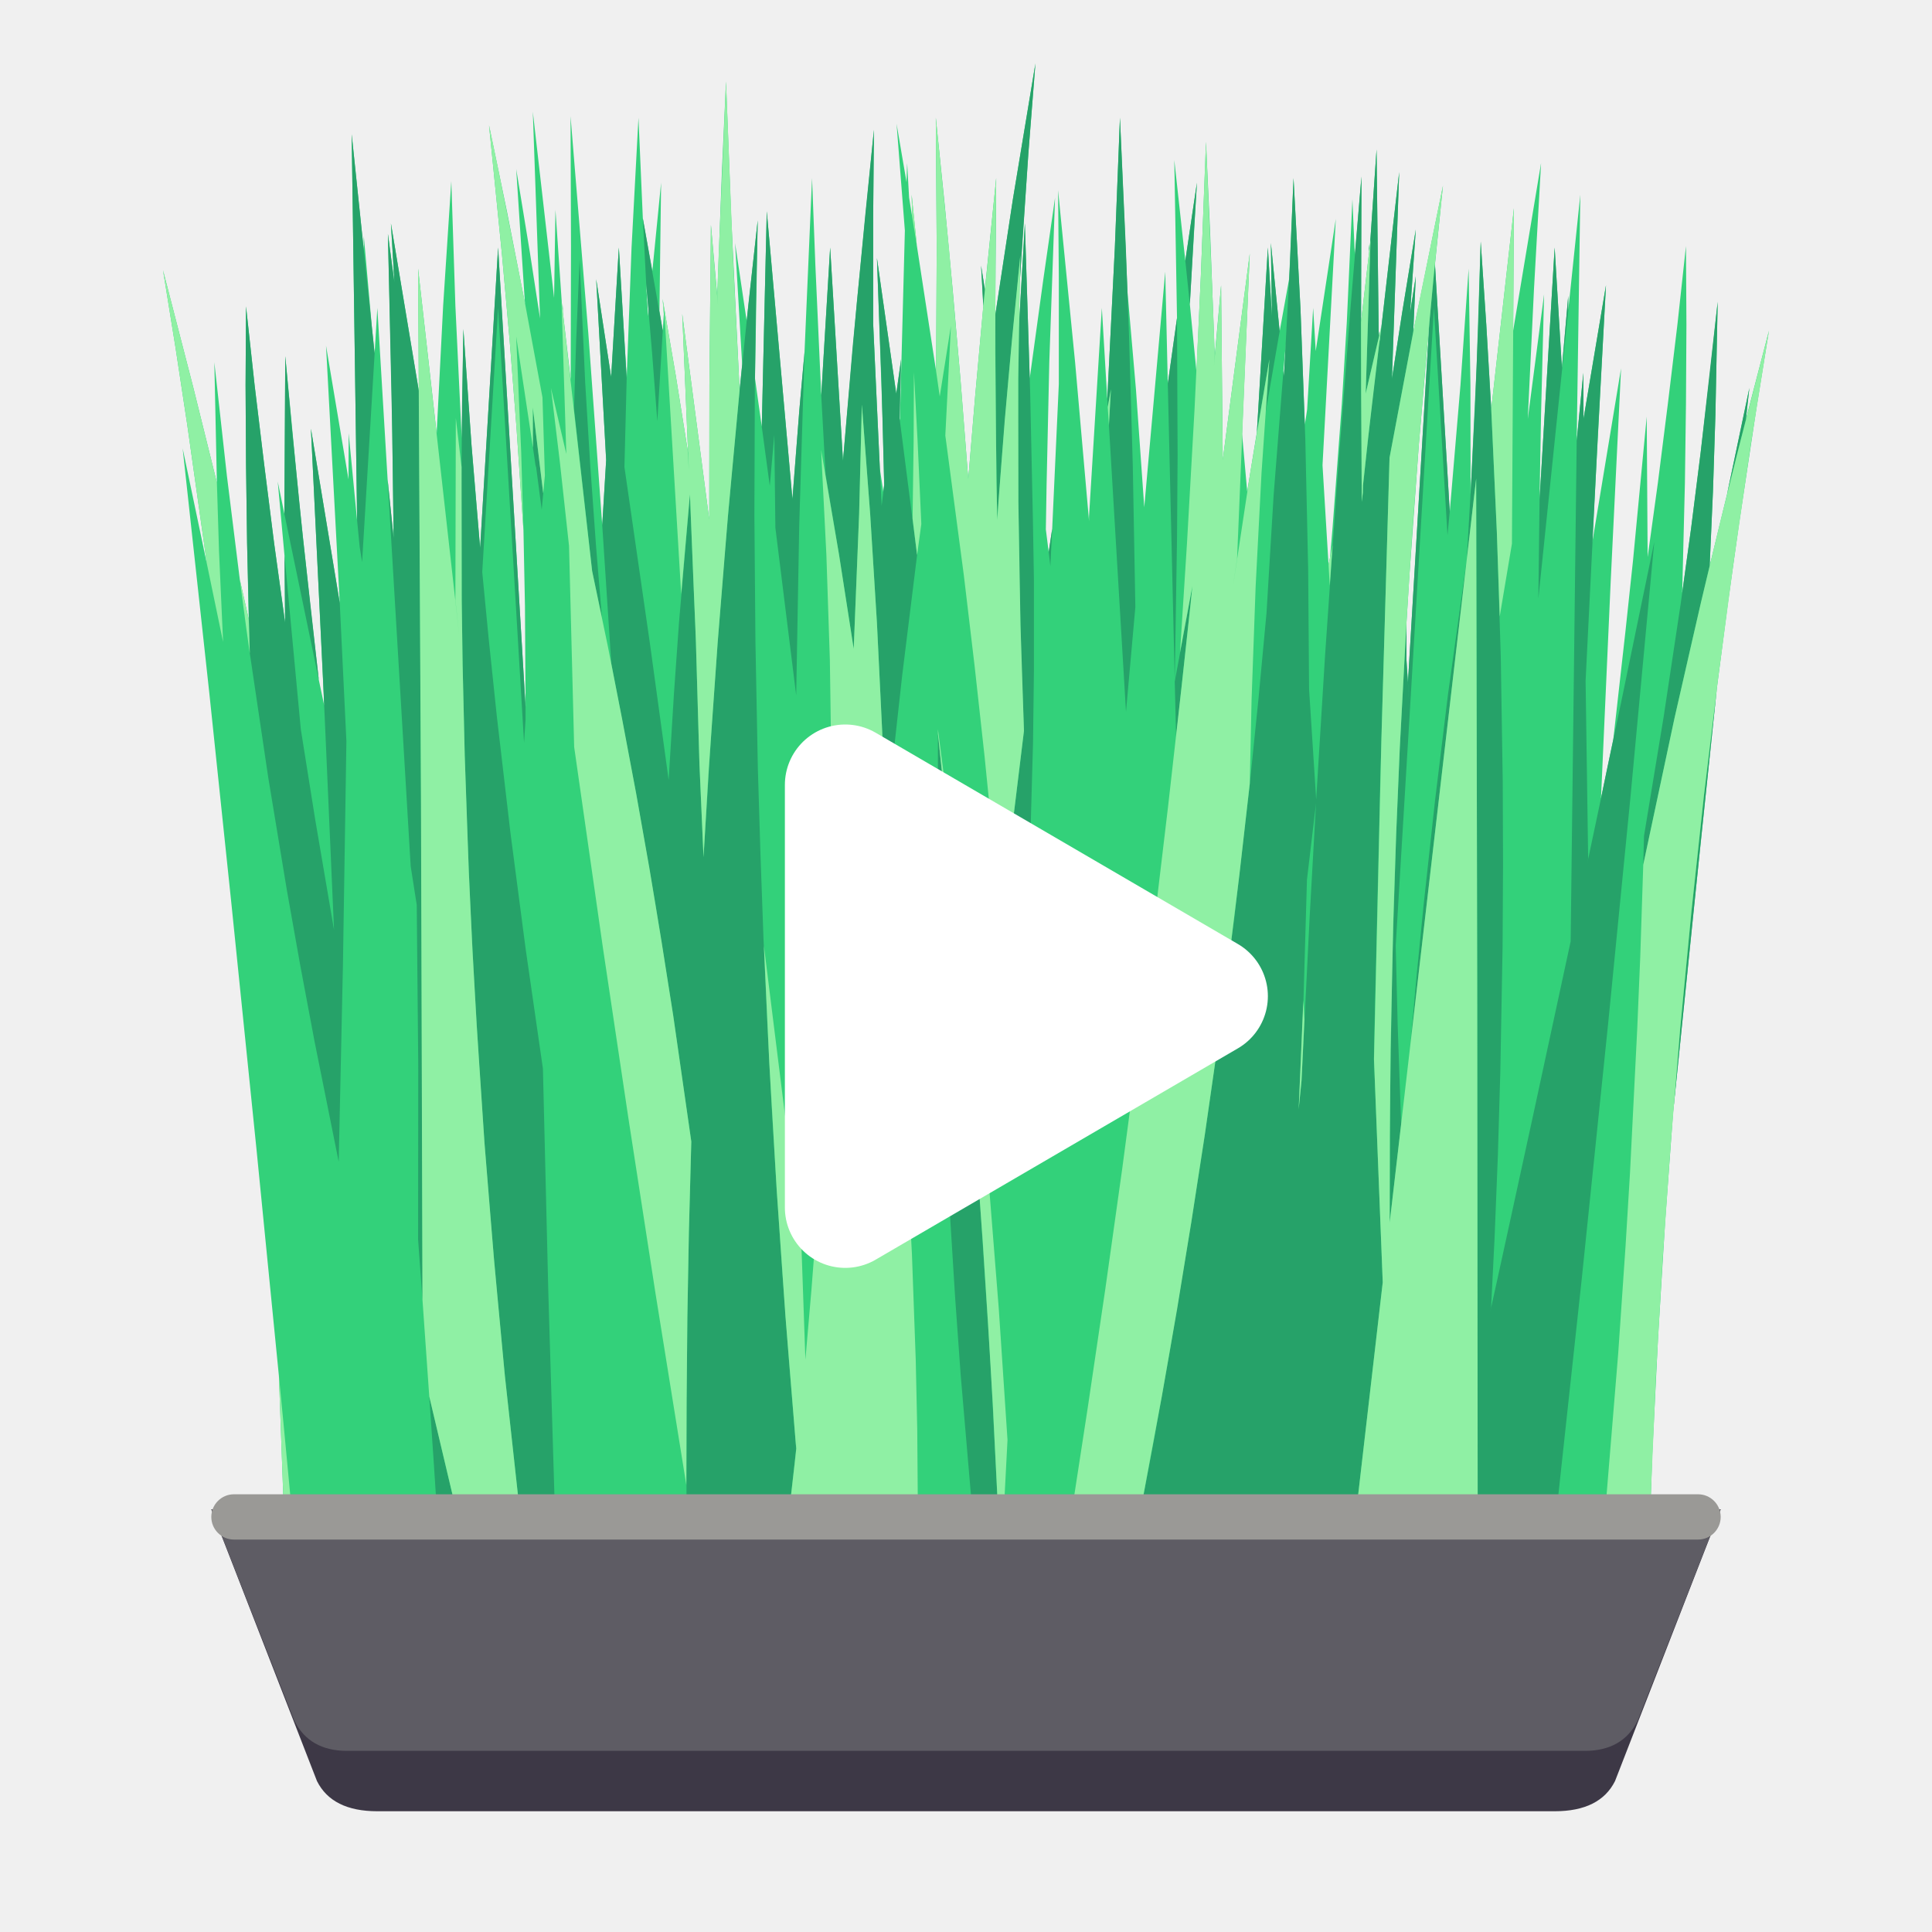
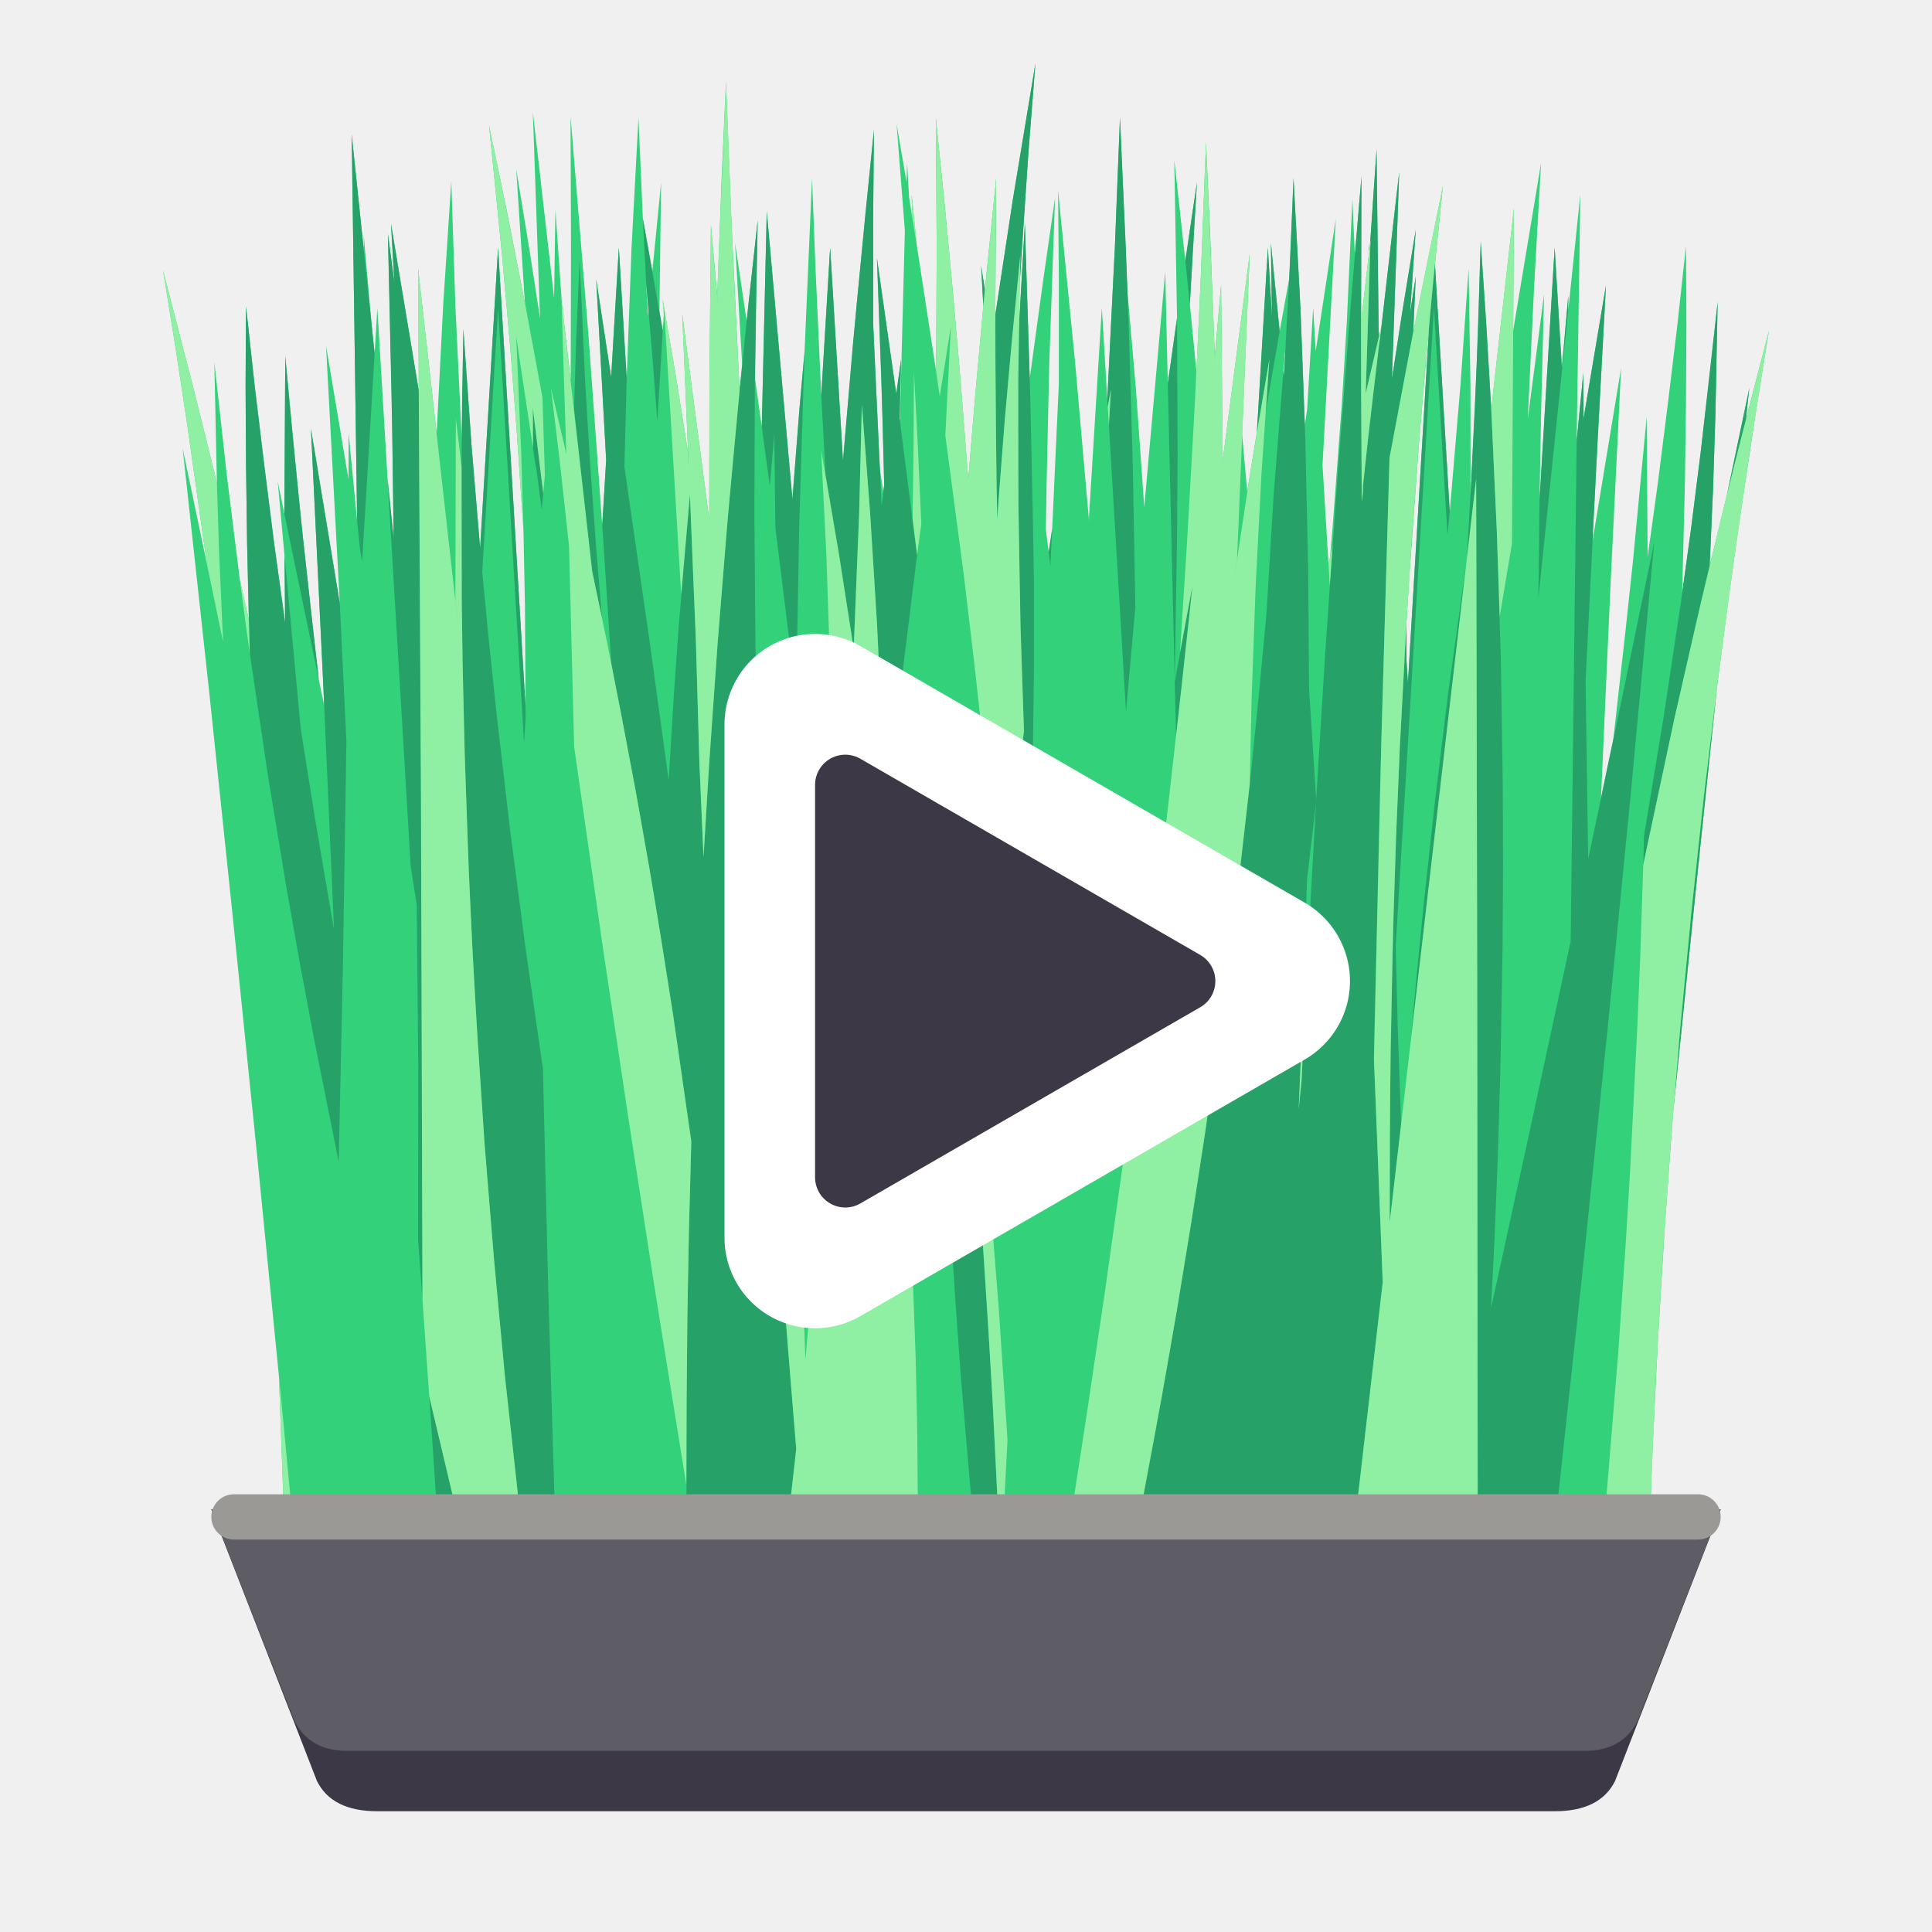
<svg xmlns="http://www.w3.org/2000/svg" width="128" height="128" viewBox="0 0 128 128">
  <path fill="#33d17a" d="M38.98 22.11 37.80 7.70 37.83 16.34 37.81 25.15 37.29 20.67 37.30 20.20 37.27 20.48 37.22 20.04 36.80 13.90 36.71 19.73 35.30 7.40 35.78 21.10 35.11 16.75 34.20 11.20 34.78 20.11 33.59 14.03 32.40 8.30 33.26 16.89 33.77 22.61 34.22 28.34 34.68 35.12 34.78 40.15 34.82 46.82 33.00 16.40 31.81 36.31 31.24 29.51 30.70 21.80 30.59 29.03 30.17 20.25 29.90 12.00 29.36 20.25 28.93 28.71 27.70 17.80 27.75 25.91 25.90 14.80 26.13 18.71 25.70 15.50 25.95 26.05 26.08 35.66 25.68 31.76 25.00 20.40 24.82 23.42 24.64 21.70 24.10 15.60 24.10 16.56 23.30 8.90 23.66 34.49 23.10 28.70 23.09 31.76 21.60 22.90 22.51 39.95 20.60 28.40 21.48 46.74 21.12 45.03 20.58 40.31 19.81 33.15 18.90 23.60 18.84 34.04 18.40 31.90 18.85 36.82 18.89 41.26 18.16 35.98 17.50 30.75 16.87 25.53 16.30 20.30 16.27 25.53 16.30 30.75 16.37 35.98 16.48 41.02 15.89 38.41 15.03 31.50 14.20 24.00 14.37 31.98 12.79 25.61 10.80 17.90 11.63 23.04 12.41 28.17 13.71 37.37 12.10 29.70 13.87 45.94 15.33 59.86 16.99 76.11 18.48 91.18 18.80 100.00 19.32 100.00 19.70 104.00 109.20 104.00 109.47 96.31 109.85 88.62 110.32 80.93 110.85 73.68 112.19 60.50 113.75 45.57 114.49 39.88 115.21 34.74 116.37 27.04 117.20 21.90 115.67 27.78 115.90 25.70 114.42 32.75 113.27 37.49 113.49 32.50 113.65 27.50 113.80 20.00 113.26 25.00 112.67 30.00 112.04 35.00 111.45 39.28 111.63 31.98 111.70 26.75 111.73 21.53 111.70 16.30 111.13 21.53 110.50 26.75 109.84 31.98 109.16 36.91 109.10 27.60 108.19 37.15 107.68 41.92 106.88 49.03 106.07 52.89 106.71 38.58 107.40 24.40 105.49 35.95 106.40 18.90 104.91 27.76 104.90 24.70 104.46 29.20 104.70 12.90 103.90 20.56 103.90 19.60 103.48 24.37 103.00 16.40 102.00 33.08 102.10 27.41 102.30 19.50 101.22 27.75 101.63 19.16 102.10 10.80 100.25 21.91 100.30 13.80 98.80 27.10 98.47 21.50 98.10 16.00 97.83 24.25 97.43 32.73 97.42 25.51 97.30 17.80 96.76 25.51 96.05 33.90 95.07 17.51 95.60 12.30 93.63 22.00 93.80 18.30 93.42 20.74 93.80 15.20 92.89 20.75 92.22 25.10 92.70 11.40 91.41 22.63 91.40 22.52 91.50 21.70 91.37 22.25 91.34 21.94 91.20 9.90 90.78 16.04 90.73 16.48 90.70 16.20 90.71 16.67 90.17 21.35 90.20 11.70 89.76 16.87 89.60 13.20 89.23 21.34 88.90 26.76 88.29 34.90 88.12 36.93 88.02 37.42 87.62 30.82 88.50 14.50 87.17 23.26 87.00 20.40 86.60 27.14 86.45 28.13 86.16 20.44 85.70 11.80 85.41 18.47 84.78 21.95 84.20 16.10 84.27 20.99 84.00 16.40 83.27 28.65 82.63 32.56 82.29 28.75 82.80 16.80 81.01 30.48 80.90 18.90 80.48 23.57 80.17 15.31 79.90 9.40 79.56 18.27 79.27 24.65 78.83 20.15 79.30 12.10 78.53 17.27 77.80 10.60 77.98 21.07 77.37 25.42 77.20 18.00 75.81 33.61 75.26 25.80 74.70 19.35 74.20 7.80 73.86 16.44 73.36 26.43 73.00 20.40 72.14 34.39 71.23 24.02 70.10 12.60 70.15 18.31 70.15 25.44 69.71 35.04 69.48 36.58 69.29 35.08 69.34 32.09 69.52 23.95 69.90 13.10 69.12 18.53 68.22 25.08 67.90 14.80 67.50 21.73 67.56 18.76 67.72 16.17 68.13 10.19 68.60 4.20 67.11 13.18 65.94 20.87 66.00 11.80 65.25 19.18 65.00 17.60 65.15 20.27 64.61 26.21 64.15 31.74 63.63 25.09 63.13 19.33 62.59 13.56 62.00 7.80 62.06 16.44 62.02 24.59 60.74 16.25 60.40 12.90 60.43 14.34 60.23 13.09 60.10 10.80 60.06 12.07 59.40 8.20 59.95 15.28 59.62 27.86 59.60 27.72 59.70 23.80 59.38 26.09 58.10 17.10 58.48 27.95 58.58 32.11 58.52 32.58 58.29 31.04 57.85 21.44 57.85 14.31 57.90 8.60 56.77 20.02 55.85 30.53 55.00 16.40 54.41 26.19 54.02 17.56 53.80 11.80 53.30 23.35 52.96 27.15 52.50 33.07 50.80 14.00 50.47 28.27 50.02 25.07 50.20 14.60 49.47 21.27 48.70 16.10 49.17 24.15 49.00 25.86 48.44 14.27 48.10 5.40 47.83 11.31 47.52 19.57 47.10 14.90 47.00 25.55 46.99 34.43 45.20 20.80 45.59 30.01 44.76 24.81 43.90 19.80 43.98 20.81 43.91 21.91 43.69 20.60 43.80 12.10 43.22 17.95 42.59 14.47 42.30 7.80 41.84 16.44 41.52 25.06 41.00 16.40 40.49 24.98 39.50 18.50 40.16 30.48 39.90 34.80ZM42.81 18.76 42.97 20.57 42.94 20.94 42.84 19.33ZM85.19 22.76 85.16 23.33 85.06 24.94 85.03 24.57ZM93.38 38.07 94.00 29.48 94.71 21.19 93.28 45.21 93.18 43.68 93.18 41.30Z" />
  <path fill="#26a269" d="M42.81 18.76 43.20 23.35 43.55 27.91 43.91 21.91 42.59 14.47ZM23.30 8.90 23.66 34.49 23.83 36.23 23.99 37.24 24.82 23.42ZM41.00 16.40 40.49 24.98 39.50 18.50 40.16 30.48 39.90 34.80 40.50 43.95 42.15 52.59 43.43 59.93 44.60 67.27 45.80 75.63 45.64 81.65 45.54 87.24 45.49 92.83 45.48 100.00 52.30 100.00 52.75 95.97 52.26 90.03 51.84 84.44 51.46 78.86 51.12 73.27 50.83 67.68 50.58 62.09 50.38 56.51 50.21 50.92 50.05 42.54 49.98 34.16 50.01 25.77 50.08 20.19 50.20 14.60 49.58 20.19 49.01 25.77 48.48 31.36 47.99 36.95 47.55 42.54 47.15 48.12 46.61 56.79 46.34 50.62 46.10 42.32 45.71 32.75 44.98 41.32 44.65 45.97 44.30 51.68 43.05 42.57 41.37 30.94 41.52 25.06ZM57.32 14.31 56.50 22.88 55.85 30.53 55.00 16.40 54.41 26.19 54.70 31.47 55.59 36.76 56.56 42.99 56.92 34.04 57.10 26.80 57.65 34.04 58.10 41.28 58.45 48.51 58.68 55.08 59.20 49.92 59.77 44.77 60.76 36.77 59.60 27.72 59.70 23.80 59.38 26.09 58.10 17.10 58.40 25.24 58.58 32.11 58.41 33.51 58.08 26.50 57.96 23.88 57.84 21.25 57.85 21.44 57.85 14.31 57.90 8.60ZM52.50 33.07 50.80 14.00 50.47 28.27 51.00 32.19 51.30 28.80 51.37 34.96 52.75 46.07 52.95 34.85 53.30 23.35 52.96 27.15ZM44.47 28.24 44.57 29.87 44.33 25.94ZM38.77 25.34 38.40 17.20 38.17 22.62 38.03 27.08 39.23 37.83 39.88 40.93 39.49 36.19 39.10 30.76ZM35.50 30.80 35.89 33.77 35.99 32.68 35.30 27.00 35.31 29.66 35.50 30.98ZM25.99 28.69 26.08 35.66 25.68 31.76 27.21 57.40 27.61 59.95 27.71 70.55 27.70 82.12 27.99 86.11 27.91 55.51 27.75 25.91 25.90 14.80 26.13 18.71 25.70 15.50ZM34.82 46.82 33.00 16.40 31.81 36.31 31.24 29.51 30.70 21.80 30.61 26.94 30.57 32.08 30.59 39.78 30.65 44.10 30.65 44.07 30.79 50.06 30.96 55.19 31.17 60.33 31.44 65.47 31.75 70.61 32.10 75.74 32.51 80.88 32.96 86.02 33.45 91.16 34.42 100.00 36.76 100.00 36.33 85.70 35.97 70.80 34.83 62.90 33.82 55.19 32.92 47.49 32.38 42.35 31.95 37.90 33.00 20.40 34.72 49.21 34.82 47.68ZM19.34 28.38 18.90 23.60 18.84 34.04 21.12 45.03 20.06 35.54ZM19.93 48.32 18.85 36.82 18.89 41.26 18.16 35.98 17.50 30.75 16.87 25.53 16.30 20.30 16.27 25.53 16.30 30.75 16.37 35.98 16.55 43.28 17.77 51.50 19.01 59.00 19.90 64.00 20.84 69.00 22.44 76.97 22.72 63.97 22.95 49.11 22.51 39.95 20.60 28.40 21.40 44.94 22.13 61.61 20.88 54.28ZM28.94 100.00 30.21 100.00 28.44 92.52 28.74 96.93ZM67.11 13.18 65.94 20.87 65.99 29.09 66.07 34.47 66.36 30.52 66.81 25.07 67.60 16.90 67.56 18.76 68.13 10.19 68.60 4.20ZM78.83 20.15 79.13 14.85 79.30 12.10 78.53 17.27ZM90.70 16.20 90.71 16.67 90.73 16.48ZM65.15 20.27 65.25 19.18 65.00 17.60 65.14 20.18ZM84.00 16.40 83.38 26.85 83.27 28.65 84.10 23.80 83.84 27.39 84.78 21.95 84.20 16.10 84.27 20.99ZM74.80 22.21 74.59 16.44 74.20 7.80 73.86 16.44 73.36 26.43 73.39 26.97 73.60 25.80 73.47 28.19 74.60 47.16 75.22 40.22 75.05 30.85ZM85.03 24.57 84.38 32.83 83.91 40.61 83.37 46.38 82.78 52.14 81.78 60.78 80.65 69.42 79.82 75.19 78.93 80.95 77.49 89.59 76.46 95.36 75.58 100.00 89.87 100.00 91.61 84.96 91.03 70.18 90.99 72.17 91.04 69.28 91.10 66.38 91.17 63.49 91.44 51.91 92.06 30.33 93.63 22.00 93.80 18.30 93.42 20.74 93.80 15.20 92.89 20.75 92.22 25.10 92.70 11.40 91.37 22.98 91.40 22.52 90.91 26.59 90.38 31.48 90.30 32.17 90.29 32.65 90.40 31.66 90.22 33.25 90.17 23.23 90.20 11.70 89.48 20.34 88.59 31.87 87.79 43.41 87.20 52.97 86.73 45.67 86.67 37.73 86.48 29.09 86.16 20.44 85.70 11.80 85.46 17.56 85.06 24.94ZM91.04 25.87 91.34 23.21 91.37 22.98ZM86.77 60.71 86.23 71.59 86.04 73.50 86.35 66.54 86.59 58.28 87.19 53.22ZM68.25 25.95 67.90 14.80 67.50 21.73 67.45 27.80 67.47 33.25 67.54 38.69 67.68 44.14 67.84 48.42 66.84 56.62 67.22 63.66 67.59 69.32 67.93 63.52 68.24 56.38 68.44 49.23 68.50 44.47 68.50 38.38 68.43 34.31ZM78.02 30.16 77.98 21.07 77.37 25.42 77.83 45.07 77.98 35.74ZM69.71 35.04 69.48 36.58 69.59 37.51ZM77.92 48.82 78.57 42.85 79.00 38.82 77.83 45.16ZM64.92 79.54 64.30 71.39 63.60 63.24 62.82 55.09 62.14 48.61 62.14 55.07 62.20 60.23 62.31 65.38 62.48 70.53 62.69 75.67 62.96 80.82 63.28 85.97 63.65 91.12 64.41 100.00 66.12 100.00 65.63 90.41ZM91.20 9.90 90.78 16.04 90.80 15.90 90.48 26.08 91.37 22.25 91.34 21.94ZM103.90 19.60 103.48 24.37 103.00 16.40 102.00 33.08 101.92 39.66 103.90 20.56ZM114.42 32.75 115.67 27.78 115.90 25.70ZM105.85 29.05 106.40 18.90 104.91 27.76 104.92 29.40 104.91 27.05 104.90 24.70 104.46 29.20 104.06 62.37 101.50 74.23 100.11 80.61 99.18 84.87 98.71 86.99 98.79 86.61 99.02 82.00 99.24 76.50 99.40 71.00 99.55 62.75 99.58 57.25 99.56 51.75 99.43 43.50 99.17 35.25 98.79 27.00 98.47 21.50 98.10 16.00 97.94 21.50 97.72 27.00 97.44 32.50 97.17 37.15 97.80 31.70 97.87 65.62 97.90 100.00 103.14 100.00 104.78 84.87 106.54 67.85 108.01 52.94 109.60 35.90 107.40 46.55 106.50 50.81 106.06 52.94 105.61 55.07 105.16 57.20 105.22 56.89 105.05 45.11ZM97.98 90.29 98.24 89.12 97.90 90.64ZM95.07 17.51 94.71 21.19 93.28 45.21 93.40 47.23 95.00 20.40 95.90 35.46 96.05 33.90ZM113.80 20.00 112.67 30.00 112.04 35.00 111.35 40.00 110.22 47.50 108.92 55.38 108.87 57.29 110.94 47.58 112.11 42.44 113.27 37.49 113.49 32.50 113.65 27.50ZM92.74 49.53 92.50 55.26 92.24 63.86 92.10 72.46 92.07 81.00 92.83 74.51 92.60 67.92 92.47 62.66 93.40 47.23 93.18 43.68 93.18 43.81 93.18 41.30ZM95.08 52.99 94.32 59.94 93.86 64.58 93.46 69.04 97.18 37.06 95.93 46.03ZM112.67 55.86 113.75 45.57 112.89 52.71 112.06 60.41 111.32 68.11 110.85 73.68Z" />
  <path fill="#8ff0a4" d="M60.40 12.90 60.43 14.34 60.74 16.25 60.68 15.62ZM48.57 17.23 48.10 5.40 47.60 17.23 47.52 19.57 47.57 20.22 47.33 17.56 47.10 14.90 47.00 25.55 46.99 34.43 45.20 20.80 45.42 26.00 45.53 28.60 45.64 31.20 45.56 29.83 44.76 24.81 43.90 19.80 43.98 20.81 44.00 20.40 45.13 39.36 45.71 32.75 45.96 39.00 46.07 41.60 46.17 44.20 46.10 42.32 46.34 50.62 46.61 56.79 46.96 50.92 47.55 42.54 48.23 34.16 49.00 25.86ZM33.00 11.16 32.40 8.30 33.26 16.89 33.77 22.61 34.22 28.34 34.68 35.12 34.53 29.95 34.20 22.30 35.31 29.66 35.30 27.00 35.99 32.68 36.10 31.50 35.94 26.33 34.72 19.75ZM39.23 37.83 37.20 19.90 37.52 30.08 36.50 25.70 37.09 30.59 37.70 36.17 38.04 49.49 39.95 62.83 41.66 74.26 43.43 85.70 45.47 98.38 45.49 92.83 45.54 87.24 45.64 81.65 45.80 75.63 44.60 67.27 43.83 62.38 43.02 57.49 42.15 52.59 41.23 47.70 40.27 42.81ZM10.80 17.90 11.63 23.04 12.41 28.17 13.71 37.37 14.78 42.53 14.51 36.50 14.37 31.98 12.79 25.61ZM61.04 34.72 60.79 29.16 60.55 24.66 60.53 29.25 60.46 34.36 60.76 36.77ZM30.20 27.70 30.17 39.75 30.42 42.04 27.70 17.80 27.89 52.82 27.99 86.11 28.44 92.52 30.21 100.00 34.42 100.00 33.45 91.16 32.73 83.45 32.10 75.74 31.59 68.04 31.30 62.90 31.06 57.76 30.79 50.06 30.65 44.07 30.65 44.10 30.59 39.78 30.58 30.94ZM16.55 43.28 16.48 41.02 15.89 38.41 16.30 41.50ZM58.10 41.28 57.65 34.04 57.10 26.80 56.92 34.04 56.56 42.99 55.59 36.76 54.40 29.80 54.75 36.76 54.98 43.71 55.08 50.67 55.09 55.31 55.03 59.94 54.85 66.90 54.54 73.86 54.12 80.81 53.76 85.45 53.36 90.08 53.10 82.65 50.61 62.66 50.97 70.47 51.46 78.86 52.04 87.24 52.75 95.97 52.89 94.73 52.64 97.04 52.30 100.00 60.81 100.00 60.77 94.72 60.67 90.09 60.42 83.13 60.18 78.49 59.89 73.86 59.54 69.22 58.92 62.26 58.44 57.62 58.68 55.08 58.45 48.51ZM19.32 100.00 18.82 94.70 18.48 91.18 18.80 100.00ZM90.80 15.90 90.17 21.35 90.18 26.11 90.22 33.25 90.29 32.65 90.30 32.17 90.64 29.03 91.50 21.70 90.48 26.08ZM62.87 16.44 62.00 7.80 62.06 16.44 62.02 24.59 62.26 26.27 63.00 21.60 62.63 28.85 63.86 38.14 64.57 44.12 65.23 50.11 65.83 56.10 66.36 62.09 66.85 68.08 67.26 73.93 67.59 69.32 67.22 63.66 66.84 56.62 67.84 48.42 67.61 41.42 67.47 33.25 67.46 25.07 67.60 16.90 67.06 22.35 66.57 27.80 66.15 33.25 66.07 34.47 66.08 34.85 66.02 31.97 65.99 29.09 65.94 23.33 65.95 17.56 66.00 11.80 65.13 20.44 64.61 26.21 64.13 31.97 64.15 31.74 63.63 25.09ZM79.90 9.40 79.56 18.27 79.14 27.14 78.64 36.01 78.18 43.22 79.00 38.82 79.13 37.53 78.86 40.19 78.57 42.85 78.28 45.52 77.38 53.50 76.43 61.48 75.41 69.45 74.35 77.43 73.23 85.40 72.05 93.37 71.03 100.00 75.58 100.00 76.98 92.48 77.99 86.71 78.93 80.95 79.82 75.19 80.65 69.42 81.41 63.66 82.12 57.90 82.80 51.92 82.92 46.36 83.19 38.84 83.58 31.32 84.10 23.80 82.83 31.32 81.69 38.84 81.96 37.01 82.80 16.80 81.01 30.48 80.90 18.90 80.67 21.56 80.43 24.22 80.48 23.57 80.40 21.23ZM80.97 45.52 80.98 43.92 80.98 43.92ZM73.60 25.80 73.39 26.97 73.47 28.19 73.47 28.12ZM100.17 36.02 100.30 13.80 98.80 27.10 99.17 35.25 99.36 40.84ZM72.14 34.39 72.15 34.53 72.17 34.20ZM88.29 36.12 88.02 37.42 88.10 38.80 88.18 37.64ZM92.31 60.99 92.50 55.26 92.74 49.53 93.20 40.93 93.57 35.21 94.00 29.48 94.48 23.75 95.01 18.03 95.60 12.30 93.84 20.89 92.06 30.33 91.52 49.02 91.03 70.18 91.61 84.96 89.87 100.00 97.90 100.00 97.87 65.62 97.80 31.70 92.07 81.00 92.08 75.32 92.13 69.59ZM110.15 83.49 110.69 75.80 111.32 68.11 112.06 60.41 112.89 52.71 113.82 45.01 114.85 37.31 115.97 29.61 117.20 21.90 115.21 29.61 113.93 34.74 112.70 39.88 110.94 47.58 108.87 57.29 108.67 63.41 108.47 68.19 107.99 77.74 107.70 82.51 107.21 89.67 106.36 100.00 109.33 100.00 109.71 91.19ZM86.04 73.50 86.23 71.59 86.42 67.56 86.35 66.28ZM65.58 79.26 64.90 71.84 64.12 64.43 63.26 57.01 62.14 48.31 62.14 48.61 62.82 55.09 63.60 63.24 64.52 74.11 65.11 82.26 65.46 87.69 65.78 93.13 66.12 100.00 66.51 100.00 66.75 95.40 66.17 86.68Z" />
-   <path fill="#ffffff" stroke="#ffffff" stroke-width="8" stroke-linejoin="round" d="M56 52 L56 80 L80 66 Z" />
+   <path fill="#ffffff" stroke="#ffffff" stroke-width="12" stroke-linejoin="round" d="M54 48 L54 82 L83.44 65 Z" />
+   <path fill="#3d3846" stroke="#3d3846" stroke-width="4" stroke-linejoin="round" d="M56 52 L56 78 L78.52 65 Z" />
  <path fill="#3d3846" d="M14 100 H114 L107 118 Q106 120 103 120 H25 Q22 120 21 118 Z" />
  <path fill="#5e5c64" d="M14 100 H114 L108.5 114 Q107.5 116 105 116 H23 Q20.5 116 19.5 114 Z" />
  <rect x="14" y="99" width="100" height="3" rx="1.5" fill="#9a9996" />
</svg>
